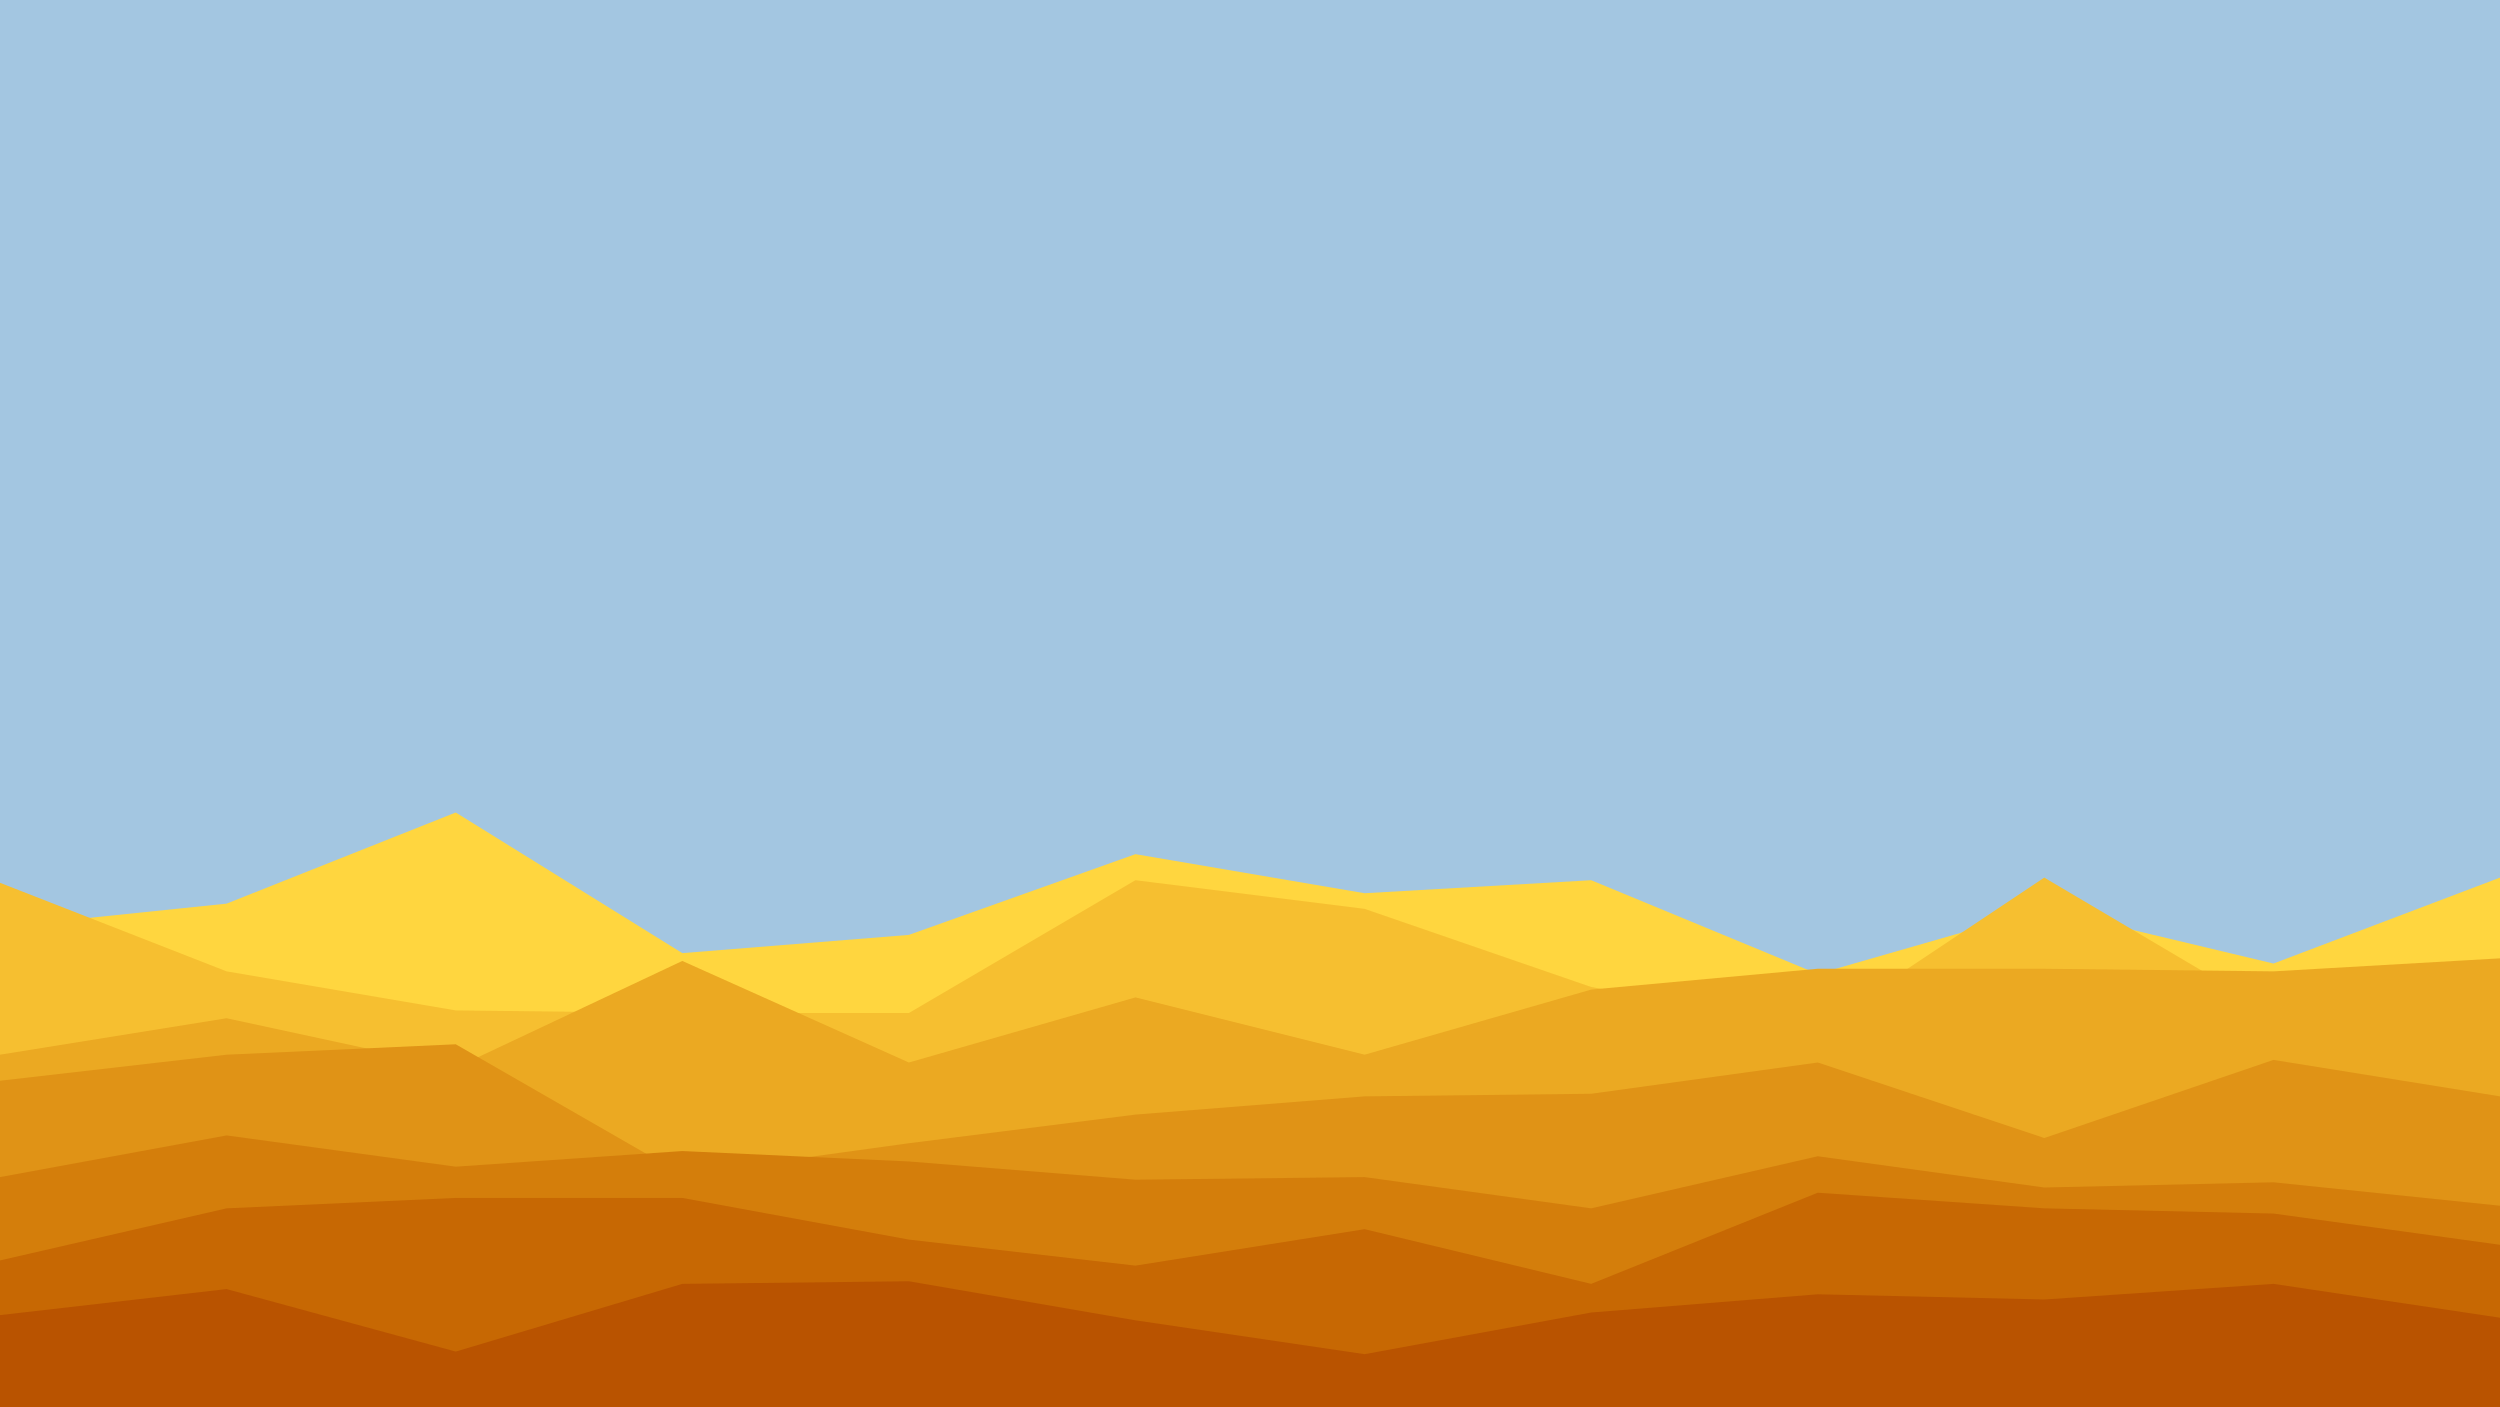
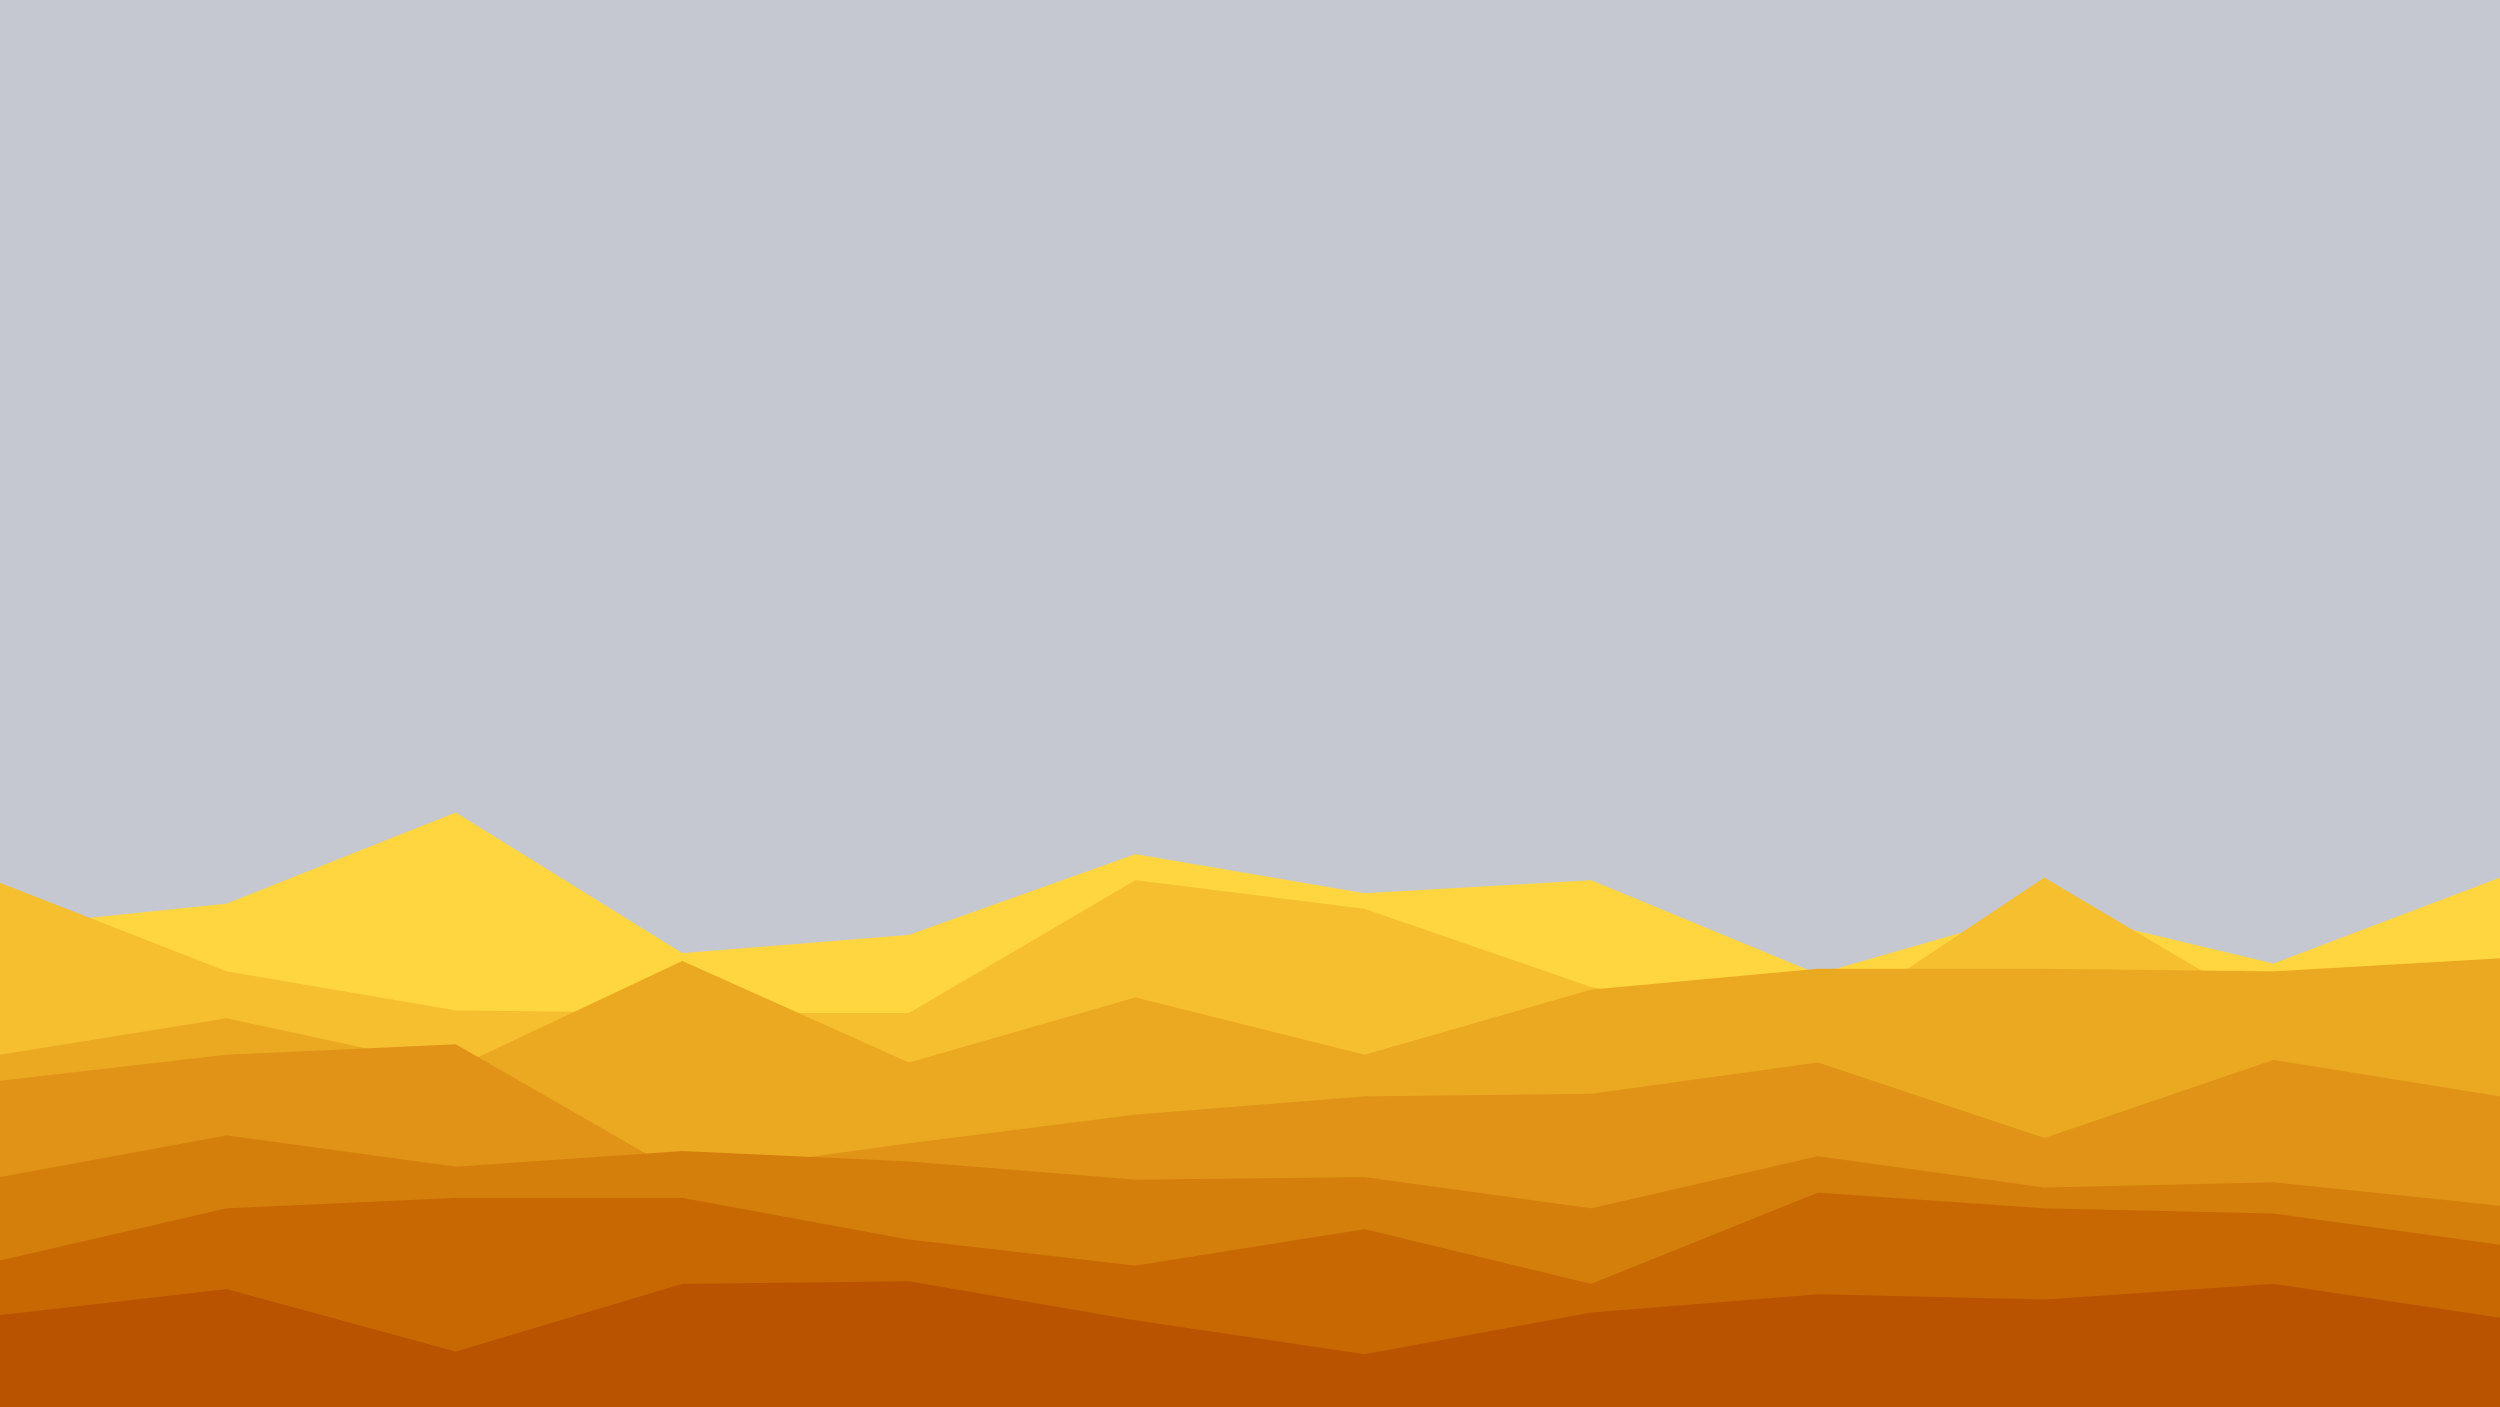
<svg xmlns="http://www.w3.org/2000/svg" width="100%" height="100%" viewBox="0 0 960 540" version="1.1" xml:space="preserve" style="fill-rule:evenodd;clip-rule:evenodd;stroke-linejoin:round;stroke-miterlimit:2;">
-   <rect x="0" y="0" width="960" height="540" style="fill:rgb(163,198,225);" />
+   <rect x="0" y="0" width="960" height="540" style="fill:rgb(197,200,208);" />
  <path d="M0,356L87,347L175,312L262,366L349,359L436,328L524,343L611,338L698,374L785,349L873,370L960,337L960,541L0,541L0,356Z" style="fill:rgb(255,214,63);fill-rule:nonzero;" />
  <path d="M0,339L87,373L175,388L262,389L349,389L436,338L524,349L611,379L698,395L785,337L873,389L960,381L960,541L0,541L0,339Z" style="fill:rgb(246,191,48);fill-rule:nonzero;" />
  <path d="M0,405L87,391L175,410L262,369L349,408L436,383L524,405L611,380L698,372L785,372L873,373L960,368L960,541L0,541L0,405Z" style="fill:rgb(235,169,34);fill-rule:nonzero;" />
  <path d="M0,415L87,405L175,401L262,451L349,439L436,428L524,421L611,420L698,408L785,437L873,407L960,421L960,541L0,541L0,415Z" style="fill:rgb(224,147,22);fill-rule:nonzero;" />
  <path d="M0,452L87,436L175,448L262,442L349,446L436,453L524,452L611,464L698,444L785,456L873,454L960,463L960,541L0,541L0,452Z" style="fill:rgb(212,126,11);fill-rule:nonzero;" />
  <path d="M0,484L87,464L175,460L262,460L349,476L436,486L524,472L611,493L698,458L785,464L873,466L960,478L960,541L0,541L0,484Z" style="fill:rgb(199,104,3);fill-rule:nonzero;" />
  <path d="M0,505L87,495L175,519L262,493L349,492L436,507L524,520L611,504L698,497L785,499L873,493L960,506L960,541L0,541L0,505Z" style="fill:rgb(185,83,0);fill-rule:nonzero;" />
</svg>
